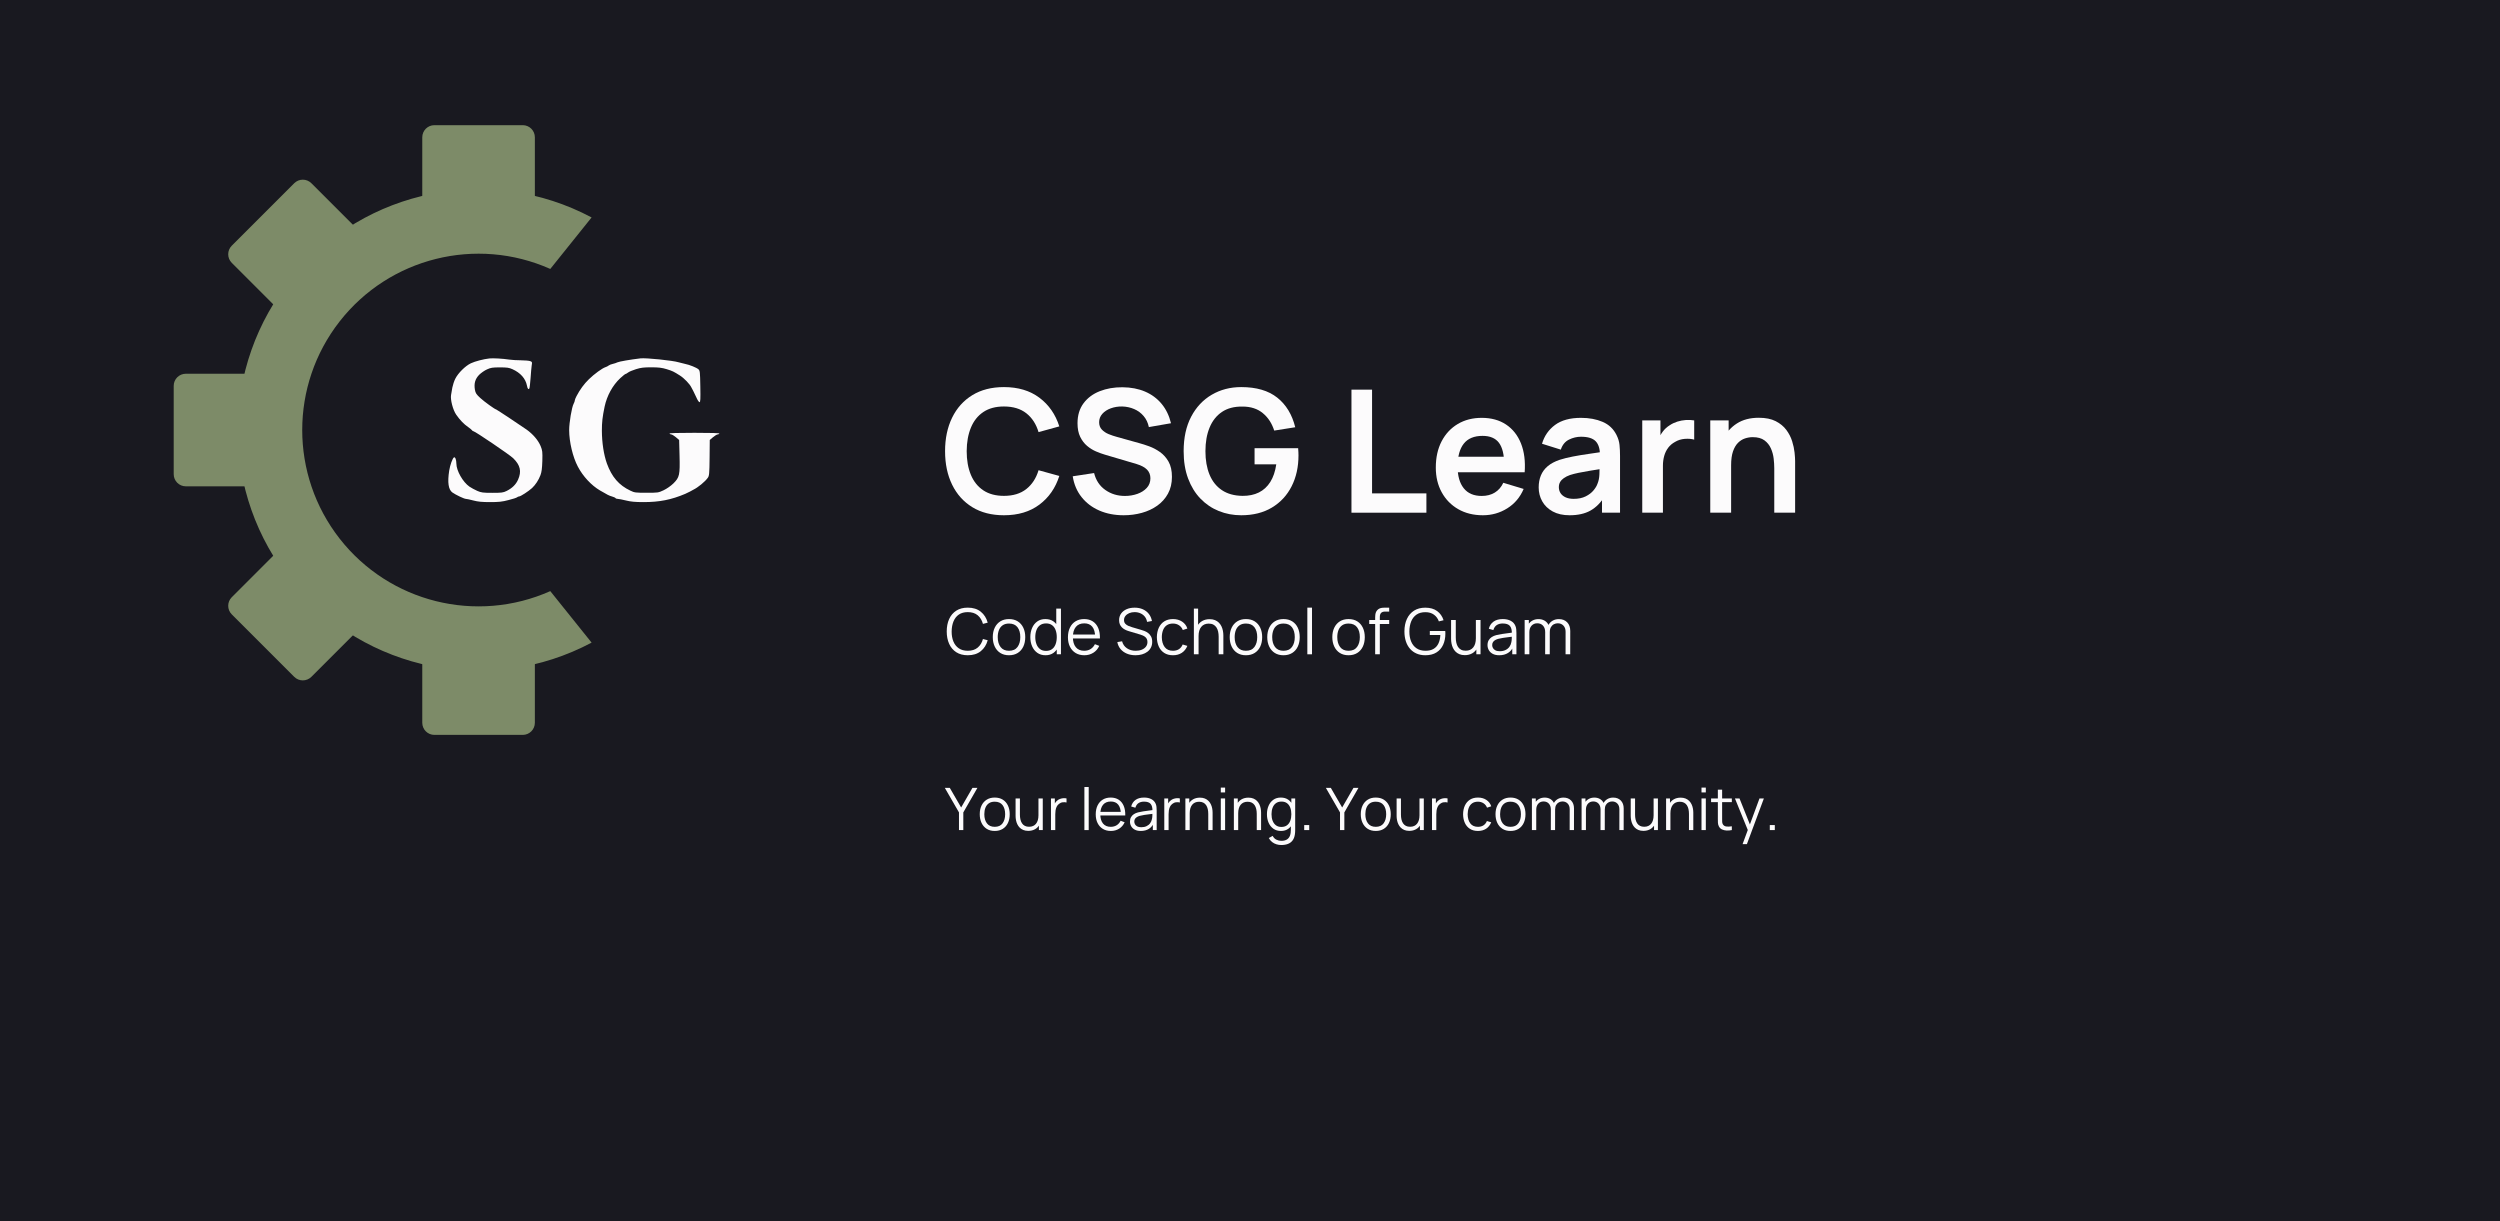
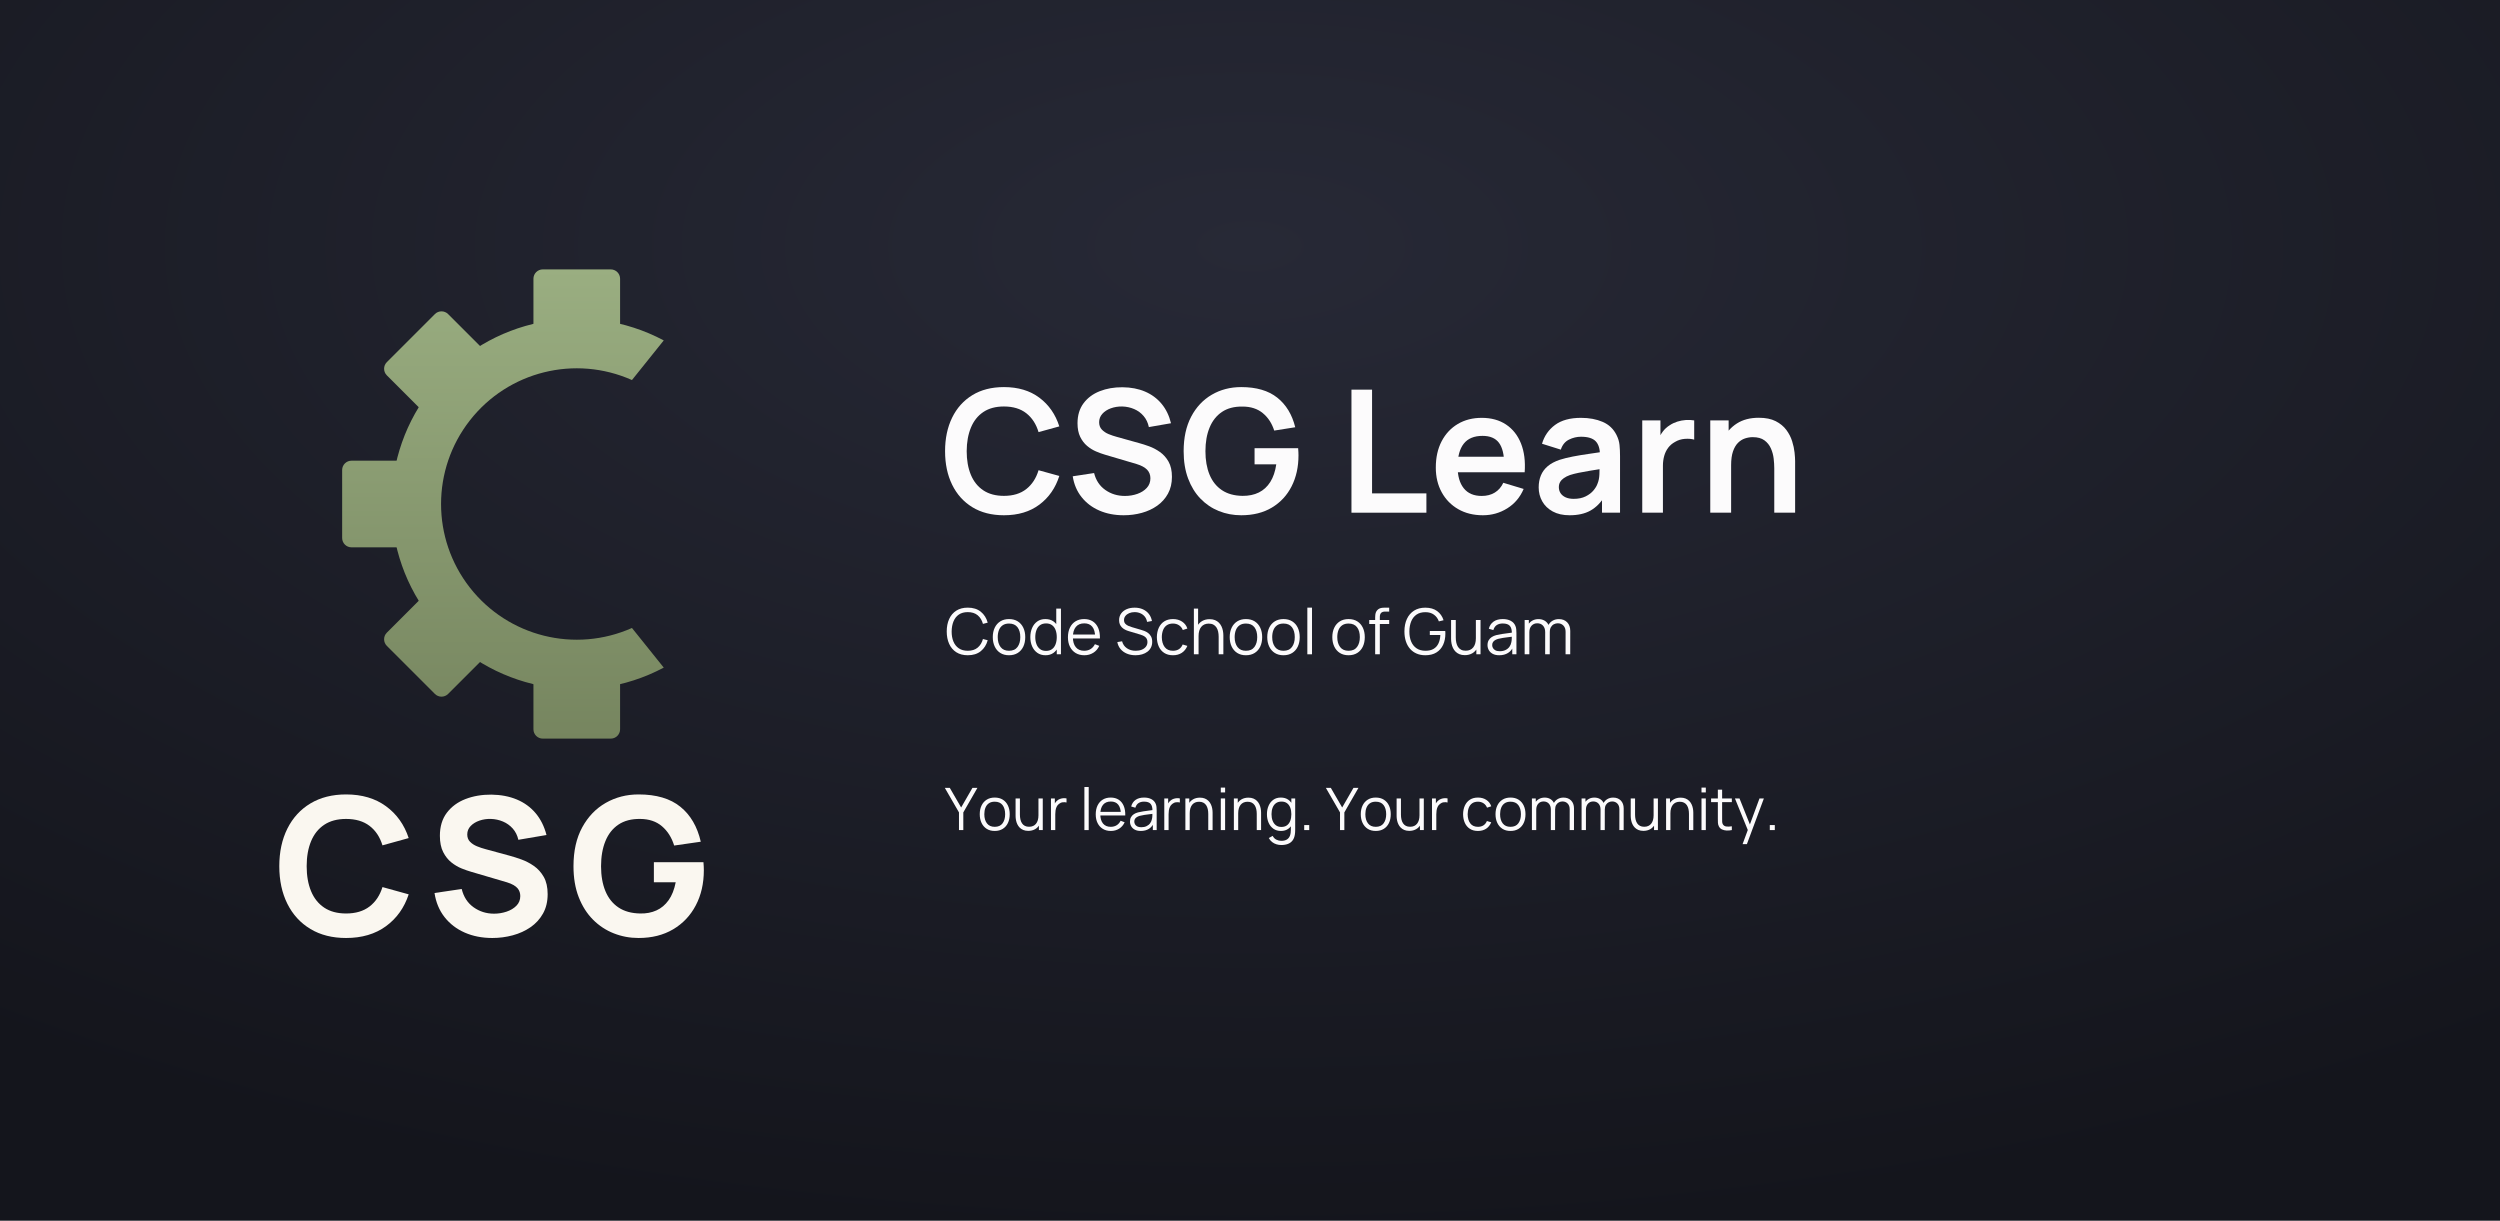
<svg xmlns="http://www.w3.org/2000/svg" viewBox="0 0 1024 500">
-   <rect width="1024" height="1024" fill="#191920" />
-   <g transform="translate(15 7) scale(.33)">
-     <g transform="translate(168 132) scale(4.3) translate(-87 -157)">
-       <g fill="#7d8b68">
+   <defs>
+     <radialGradient id="tile-bg" cx="50%" cy="20%" r="82%">
+       <stop offset="0%" stop-color="#272936" />
+       <stop offset="100%" stop-color="#14151c" />
+     </radialGradient>
+     <linearGradient id="gear-sage" x1="0%" y1="0%" x2="0%" y2="100%">
+       <stop offset="0%" stop-color="#9aae81" />
+       <stop offset="100%" stop-color="#76855f" />
+     </linearGradient>
+     <mask id="gear-mask" maskUnits="userSpaceOnUse" x="87" y="157" width="122" height="177">
+       <g fill="#ffffff">
        <path d="M208.128 184.135 A69.5 69.5 0 1 0 208.128 306.865 L196.203 291.999 A50.9 50.9 0 1 1 196.203 199.001 Z" />
        <rect x="159.25" y="157.5" width="32.5" height="30" rx="3.5" transform="rotate(0 175.5 245.5)" />
        <rect x="159.25" y="157.5" width="32.5" height="30" rx="3.5" transform="rotate(-45 175.5 245.5)" />
        <rect x="159.25" y="157.5" width="32.5" height="30" rx="3.5" transform="rotate(-90 175.5 245.5)" />
        <rect x="159.25" y="157.5" width="32.5" height="30" rx="3.5" transform="rotate(-135 175.5 245.5)" />
        <rect x="159.25" y="157.5" width="32.5" height="30" rx="3.5" transform="rotate(-180 175.5 245.5)" />
      </g>
+     </mask>
+   </defs>
+   <rect width="1024" height="500" fill="url(#tile-bg)" />
+   <g transform="translate(22 72) scale(.35)">
+     <g transform="translate(336 108) scale(3.12) translate(-87 -157)">
+       <rect x="87" y="157" width="122" height="177" fill="url(#gear-sage)" mask="url(#gear-mask)" />
    </g>
-     <defs>
-       <clipPath id="sg">
-         <rect x="285" y="165" width="100" height="65" />
-       </clipPath>
-     </defs>
-     <g transform="translate(492 422) scale(4) translate(-285 -173)" clip-path="url(#sg)">
-       <g fill="#fcfbfc" transform="translate(0 500) scale(.025 -.025)">
-         <path d="M10470 13063 c-86 -8 -275 -42 -325 -58 -27 -9 -68 -25 -91 -36 -23 -10 -44 -19 -47 -19 -17 0 -166 -109 -216 -158 -61 -60 -137 -166 -147 -207 -3 -13 -12 -29 -20 -36 -8 -6 -14 -20 -14 -30 0 -10 -10 -44 -22 -76 -21 -54 -23 -74 -23 -268 0 -194 2 -215 23 -280 13 -38 32 -88 43 -111 10 -23 19 -44 19 -47 0 -15 85 -127 137 -181 31 -32 90 -80 131 -107 40 -27 76 -49 79 -49 3 0 24 -8 47 -19 80 -36 152 -60 216 -70 36 -6 85 -15 110 -20 25 -6 106 -10 180 -11 108 0 156 5 240 24 100 23 120 30 218 79 59 30 163 126 202 187 l32 51 -16 175 c-16 172 -30 233 -46 203 -4 -8 -11 -41 -15 -74 -4 -33 -13 -72 -21 -87 -8 -15 -14 -35 -14 -45 0 -10 -11 -40 -25 -68 -13 -27 -25 -53 -25 -57 0 -15 -66 -104 -104 -141 -46 -44 -94 -72 -186 -105 -51 -19 -92 -25 -190 -29 -126 -5 -161 0 -255 34 -125 45 -228 148 -296 293 -6 14 -16 34 -22 45 -11 22 -45 148 -58 215 -10 58 -10 342 0 400 20 108 54 209 92 270 5 8 14 25 19 38 18 42 163 176 220 204 107 51 157 62 280 62 97 -1 128 -5 193 -27 90 -31 167 -78 223 -139 41 -45 84 -104 84 -116 0 -4 8 -23 19 -42 10 -19 21 -52 25 -72 8 -41 30 -51 39 -17 9 34 -5 383 -16 397 -5 6 -16 12 -25 12 -8 0 -33 9 -56 19 -56 26 -171 59 -231 66 -27 4 -72 10 -100 15 -64 11 -207 18 -265 13z M12100 13063 c-72 -8 -177 -35 -230 -60 -68 -32 -158 -121 -193 -191 -15 -29 -31 -79 -37 -110 -5 -31 -12 -73 -16 -93 -10 -57 23 -185 64 -244 45 -65 96 -118 147 -153 22 -15 44 -33 48 -39 4 -7 12 -13 18 -13 19 0 453 -294 494 -335 89 -87 106 -164 61 -266 -27 -61 -73 -106 -143 -141 -43 -21 -62 -23 -178 -23 -115 0 -136 3 -185 24 -30 13 -74 37 -98 53 -81 56 -162 198 -162 286 0 47 -15 86 -30 77 -18 -11 -48 -95 -59 -164 -23 -148 -10 -236 40 -272 43 -30 146 -79 167 -79 10 0 52 -9 93 -20 56 -15 107 -20 206 -20 108 0 150 4 229 25 54 13 102 29 108 35 5 5 17 10 24 10 19 0 117 64 161 104 43 40 81 98 105 161 14 37 20 82 23 175 3 115 1 130 -21 185 -30 72 -94 147 -173 204 -72 51 -374 251 -379 251 -14 0 -148 97 -197 142 -50 46 -59 60 -67 103 -13 77 3 134 53 185 23 23 67 54 97 67 48 22 69 25 160 25 87 0 113 -3 155 -22 101 -45 164 -117 181 -204 7 -40 19 -53 30 -35 4 7 10 64 15 128 4 64 11 135 14 158 7 40 6 43 -19 53 -15 5 -66 10 -114 10 -48 0 -114 4 -147 9 -78 12 -201 19 -245 14z M13975 13064 c-127 -15 -264 -39 -285 -49 -14 -7 -41 -16 -60 -20 -19 -4 -42 -13 -50 -20 -8 -7 -26 -16 -39 -20 -39 -12 -141 -86 -206 -150 -60 -58 -111 -128 -154 -210 -12 -22 -21 -46 -21 -53 0 -8 -6 -26 -14 -40 -24 -44 -56 -236 -56 -329 0 -144 45 -335 108 -453 63 -120 167 -232 274 -295 92 -54 115 -66 149 -75 21 -6 41 -15 44 -20 3 -6 16 -10 28 -10 12 0 58 -9 102 -20 60 -15 115 -20 219 -20 197 0 343 29 516 102 25 11 52 24 60 29 8 5 26 15 40 22 60 29 147 101 181 149 17 24 20 48 22 248 l2 221 40 34 c22 19 48 34 57 35 9 0 20 5 23 10 4 7 -102 10 -310 10 -208 0 -314 -3 -310 -10 3 -5 14 -10 23 -10 9 -1 35 -16 57 -35 l40 -34 5 -193 c6 -242 0 -270 -76 -346 -33 -32 -82 -66 -122 -85 -66 -31 -70 -31 -212 -31 -135 0 -149 1 -200 26 -142 67 -231 170 -292 338 -39 111 -61 256 -62 405 0 108 7 170 34 300 29 136 99 264 194 353 31 28 60 52 65 52 5 0 19 8 32 18 13 11 58 29 99 42 61 19 97 23 190 23 90 0 131 -5 190 -23 74 -23 86 -29 165 -79 50 -31 123 -107 141 -146 8 -16 19 -37 24 -45 5 -8 21 -43 37 -77 15 -35 33 -63 41 -63 11 0 13 36 10 195 -3 180 -5 196 -23 213 -23 21 -112 57 -165 67 -19 4 -55 13 -80 20 -74 23 -408 57 -475 49z" />
+     <g transform="translate(264 724) scale(0.112) translate(-60 0)">
+       <g fill="#faf7f0" transform="translate(0 1470) scale(1 -1)">
+         <path transform="translate(0 0)" d="M758 -30Q542 -30 385.5 64Q229 158 144.5 327Q60 496 60 720Q60 944 144.5 1113Q229 1282 385.5 1376Q542 1470 758 1470Q1006 1470 1174.5 1347Q1343 1224 1412 1014L1138 938Q1098 1069 1003 1141.5Q908 1214 758 1214Q621 1214 529.5 1153Q438 1092 392 981Q346 870 346 720Q346 570 392 459Q438 348 529.5 287Q621 226 758 226Q908 226 1003 299Q1098 372 1138 502L1412 426Q1343 216 1174.5 93Q1006 -30 758 -30Z" />
+         <path transform="translate(1602 0)" d="M684 -30Q524 -30 395.5 26.5Q267 83 184.5 188.5Q102 294 80 440L364 482Q394 358 488 291Q582 224 702 224Q769 224 832 245Q895 266 935.5 307Q976 348 976 408Q976 430 969.5 450.5Q963 471 948 489Q933 507 905.5 523Q878 539 836 552L462 662Q420 674 364.5 696Q309 718 257 759Q205 800 170.5 867.5Q136 935 136 1038Q136 1183 209 1279Q282 1375 404 1422Q526 1469 674 1468Q823 1466 940 1417Q1057 1368 1136 1274.5Q1215 1181 1250 1046L956 996Q940 1066 897 1114Q854 1162 794.5 1187Q735 1212 670 1214Q606 1216 549.5 1196.5Q493 1177 457.5 1140Q422 1103 422 1052Q422 1005 451 975.5Q480 946 524 928Q568 910 614 898L864 830Q920 815 988 790.5Q1056 766 1118.5 722.5Q1181 679 1221.5 608Q1262 537 1262 428Q1262 312 1213.5 225.5Q1165 139 1083 82.5Q1001 26 897.5 -2Q794 -30 684 -30Z" />
+         <path transform="translate(3074 0)" d="M740 -30Q604 -30 481 18.5Q358 67 263.5 162Q169 257 114.5 397Q60 537 60 720Q60 959 151.5 1126.5Q243 1294 397.5 1382Q552 1470 740 1470Q1018 1470 1177 1341Q1336 1212 1390 976L1112 936Q1073 1062 984.5 1137.5Q896 1213 758 1214Q621 1216 530 1155Q439 1094 393.5 982Q348 870 348 720Q348 570 393.5 460Q439 350 530 289Q621 228 758 226Q851 224 926.5 258Q1002 292 1054 365Q1106 438 1128 552L900 552L900 762L1418 762Q1420 749 1421 716Q1422 683 1422 678Q1422 471 1338 311Q1254 151 1101 60.5Q948 -30 740 -30Z" />
      </g>
    </g>
  </g>
  <g fill="#fcfbfc" transform="translate(385 210) scale(0.035 -0.035)">
    <path transform="translate(0 0)" d="M749 -30Q533 -30 379.0 64.5Q225 159 142.5 328.0Q60 497 60 720Q60 943 142.5 1112.0Q225 1281 379.0 1375.5Q533 1470 749 1470Q998 1470 1164.0 1345.5Q1330 1221 1397 1010L1154 943Q1112 1084 1011.0 1163.5Q910 1243 749 1243Q604 1243 507.5 1178.0Q411 1113 362.5 995.5Q314 878 313 720Q313 562 361.5 444.5Q410 327 507.0 262.0Q604 197 749 197Q910 197 1011.0 277.0Q1112 357 1154 497L1397 430Q1330 219 1164.0 94.5Q998 -30 749 -30Z" />
    <path transform="translate(1477 0)" d="M673 -30Q515 -30 388.5 25.0Q262 80 180.5 182.5Q99 285 77 426L327 464Q359 336 458.5 266.0Q558 196 688 196Q765 196 833.0 220.0Q901 244 943.5 290.0Q986 336 986 403Q986 433 976.0 458.5Q966 484 946.5 504.0Q927 524 896.5 540.5Q866 557 826 569L454 679Q406 693 350.5 716.5Q295 740 245.5 781.5Q196 823 164.5 887.5Q133 952 133 1047Q133 1186 203.5 1280.5Q274 1375 393.5 1422.0Q513 1469 659 1468Q807 1467 923.0 1417.5Q1039 1368 1117.0 1274.0Q1195 1180 1227 1047L968 1002Q952 1078 906.5 1131.5Q861 1185 795.5 1213.0Q730 1241 656 1243Q584 1244 522.5 1221.5Q461 1199 423.5 1157.0Q386 1115 386 1059Q386 1006 418.0 972.5Q450 939 497.5 919.5Q545 900 594 887L852 815Q905 801 971.0 777.0Q1037 753 1098.0 710.0Q1159 667 1198.5 597.0Q1238 527 1238 419Q1238 307 1191.5 222.5Q1145 138 1066.0 82.0Q987 26 885.5 -2.0Q784 -30 673 -30Z" />
    <path transform="translate(2792 0)" d="M734 -30Q594 -30 471.5 19.5Q349 69 256.5 165.0Q164 261 112.0 400.5Q60 540 60 720Q60 956 148.0 1123.5Q236 1291 389.0 1380.5Q542 1470 734 1470Q1000 1470 1155.5 1346.5Q1311 1223 1366 1000L1120 961Q1079 1089 986.0 1165.5Q893 1242 749 1242Q604 1244 508.0 1179.0Q412 1114 363.5 996.0Q315 878 315 720Q315 562 363.0 445.5Q411 329 507.5 264.0Q604 199 749 197Q858 196 940.0 236.5Q1022 277 1074.0 359.5Q1126 442 1144 566H890V755H1400Q1402 739 1403.0 708.0Q1404 677 1404 671Q1404 467 1323.5 308.5Q1243 150 1093.0 60.0Q943 -30 734 -30Z" />
    <path transform="translate(4656 0)" d="M160 0V1440H401V226H1037V0Z" />
    <path transform="translate(5723 0)" d="M631 -30Q467 -30 343.0 41.0Q219 112 149.5 238.0Q80 364 80 528Q80 705 148.0 835.5Q216 966 337.0 1038.0Q458 1110 617 1110Q785 1110 902.5 1031.5Q1020 953 1077.0 810.0Q1134 667 1120 473H881V561Q880 737 819.0 818.0Q758 899 627 899Q479 899 407.0 807.5Q335 716 335 540Q335 376 407.0 286.0Q479 196 617 196Q706 196 770.5 235.5Q835 275 870 350L1108 278Q1046 132 916.5 51.0Q787 -30 631 -30ZM259 473V655H1002V473Z" />
    <path transform="translate(6927 0)" d="M442 -30Q325 -30 244.0 14.5Q163 59 121.5 133.0Q80 207 80 296Q80 374 106.0 436.5Q132 499 186.0 544.5Q240 590 326 619Q391 640 478.5 657.0Q566 674 668.5 688.5Q771 703 883 720L797 671Q798 783 747.0 836.0Q696 889 575 889Q502 889 434.0 855.0Q366 821 339 738L119 807Q159 944 271.5 1027.0Q384 1110 575 1110Q719 1110 828.5 1063.0Q938 1016 991 909Q1020 852 1026.0 792.5Q1032 733 1032 663V0H821V234L856 196Q783 79 685.5 24.5Q588 -30 442 -30ZM490 162Q572 162 630.0 191.0Q688 220 722.5 262.0Q757 304 769 341Q788 387 790.5 446.5Q793 506 793 543L867 521Q758 504 680.0 491.0Q602 478 546.0 466.5Q490 455 447 441Q405 426 376.0 406.0Q347 386 331.5 360.0Q316 334 316 299Q316 259 336.0 228.5Q356 198 394.5 180.0Q433 162 490 162Z" />
    <path transform="translate(8079 0)" d="M140 0V1080H353V817L327 851Q347 905 380.5 949.5Q414 994 461 1023Q501 1050 549.5 1065.5Q598 1081 649.0 1084.5Q700 1088 748 1080V855Q700 869 637.5 864.0Q575 859 525 829Q475 802 443.5 760.0Q412 718 397.0 664.5Q382 611 382 549V0Z" />
    <path transform="translate(8877 0)" d="M887 0V520Q887 571 880.0 633.0Q873 695 847.5 752.5Q822 810 771.5 847.0Q721 884 635 884Q589 884 544.0 869.0Q499 854 462.5 817.5Q426 781 404.0 717.5Q382 654 382 555L239 616Q239 754 292.5 866.0Q346 978 450.0 1044.5Q554 1111 706 1111Q826 1111 904.0 1071.0Q982 1031 1028.0 969.0Q1074 907 1096.0 837.0Q1118 767 1124.5 704.5Q1131 642 1131 603V0ZM138 0V1080H353V745H382V0Z" />
  </g>
  <g fill="#fcfbfc" transform="translate(387 268) scale(0.013 -0.013)">
    <path transform="translate(0 0)" d="M723 -30Q508 -30 360.0 65.5Q212 161 136.0 330.0Q60 499 60 720Q60 941 136.0 1110.0Q212 1279 360.0 1374.5Q508 1470 723 1470Q974 1470 1133.0 1341.5Q1292 1213 1351 997L1201 958Q1155 1129 1036.0 1229.0Q917 1329 723 1329Q554 1329 442.0 1252.0Q330 1175 273.5 1037.5Q217 900 215 720Q214 540 270.5 403.0Q327 266 440.5 188.5Q554 111 723 111Q917 111 1036.0 211.5Q1155 312 1201 482L1351 443Q1292 227 1133.0 98.5Q974 -30 723 -30Z" />
    <path transform="translate(1431 0)" d="M591 -30Q430 -30 316.0 43.0Q202 116 141.0 245.0Q80 374 80 541Q80 711 142.0 839.0Q204 967 318.5 1038.5Q433 1110 591 1110Q753 1110 867.5 1037.5Q982 965 1042.5 836.5Q1103 708 1103 541Q1103 371 1042.0 242.5Q981 114 866.0 42.0Q751 -30 591 -30ZM591 111Q771 111 859.0 230.5Q947 350 947 541Q947 737 858.5 853.0Q770 969 591 969Q470 969 391.5 914.5Q313 860 274.5 763.5Q236 667 236 541Q236 346 326.0 228.5Q416 111 591 111Z" />
    <path transform="translate(2614 0)" d="M559 -30Q408 -30 301.0 45.5Q194 121 137.0 250.0Q80 379 80 541Q80 702 136.5 831.0Q193 960 299.0 1035.0Q405 1110 553 1110Q705 1110 809.0 1036.0Q913 962 966.5 833.5Q1020 705 1020 541Q1020 380 967.0 250.5Q914 121 811.0 45.5Q708 -30 559 -30ZM574 107Q689 107 764.0 163.0Q839 219 876.0 317.5Q913 416 913 541Q913 668 876.0 765.5Q839 863 764.5 918.0Q690 973 577 973Q461 973 385.0 916.0Q309 859 272.5 761.0Q236 663 236 541Q236 418 273.5 319.5Q311 221 386.0 164.0Q461 107 574 107ZM913 0V813H897V1440H1045V0Z" />
    <path transform="translate(3799 0)" d="M597 -30Q439 -30 323.5 40.0Q208 110 144.0 237.0Q80 364 80 535Q80 712 143.0 841.0Q206 970 320.5 1040.0Q435 1110 591 1110Q751 1110 864.0 1036.5Q977 963 1035.0 826.0Q1093 689 1088 499H938V551Q934 761 847.5 868.0Q761 975 595 975Q421 975 328.5 862.0Q236 749 236 540Q236 336 328.5 223.5Q421 111 591 111Q707 111 793.5 164.5Q880 218 930 319L1067 266Q1003 125 878.5 47.5Q754 -30 597 -30ZM184 499V622H1009V499Z" />
    <path transform="translate(5368 0)" d="M640 -30Q489 -30 368.5 20.5Q248 71 169.5 164.0Q91 257 67 385L217 410Q253 270 369.0 190.5Q485 111 646 111Q752 111 836.0 144.5Q920 178 968.0 240.0Q1016 302 1016 387Q1016 443 996.0 482.5Q976 522 943.0 548.0Q910 574 871.0 591.5Q832 609 795 620L430 729Q364 748 308.0 777.5Q252 807 210.5 848.5Q169 890 146.0 946.0Q123 1002 123 1074Q123 1196 187.0 1285.0Q251 1374 362.0 1422.0Q473 1470 615 1469Q759 1469 872.5 1418.0Q986 1367 1060.0 1272.5Q1134 1178 1158 1049L1004 1021Q989 1115 935.0 1184.0Q881 1253 797.5 1290.5Q714 1328 614 1329Q517 1329 441.5 1296.5Q366 1264 322.0 1208.0Q278 1152 278 1080Q278 1007 318.5 963.0Q359 919 418.5 894.0Q478 869 534 853L816 770Q860 758 919.5 735.5Q979 713 1035.5 671.5Q1092 630 1129.0 563.0Q1166 496 1166 393Q1166 293 1126.5 214.0Q1087 135 1015.5 81.0Q944 27 848.5 -1.5Q753 -30 640 -30Z" />
    <path transform="translate(6601 0)" d="M588 -30Q425 -30 312.0 43.0Q199 116 140.5 244.5Q82 373 80 540Q82 710 142.0 838.5Q202 967 315.0 1038.5Q428 1110 589 1110Q753 1110 874.5 1030.0Q996 950 1041 811L897 765Q859 862 776.5 915.5Q694 969 588 969Q469 969 391.0 914.5Q313 860 275.0 763.0Q237 666 236 540Q238 346 326.0 228.5Q414 111 588 111Q698 111 775.5 161.5Q853 212 893 309L1041 265Q981 121 865.0 45.5Q749 -30 588 -30Z" />
    <path transform="translate(7708 0)" d="M920 0V551Q920 641 903.0 716.5Q886 792 848.5 848.5Q811 905 751.5 936.0Q692 967 607 967Q529 967 469.5 940.0Q410 913 369.5 862.5Q329 812 308.0 740.0Q287 668 287 576L183 599Q183 765 241.0 878.0Q299 991 401.0 1049.0Q503 1107 635 1107Q732 1107 804.5 1077.0Q877 1047 927.5 996.0Q978 945 1009.0 879.5Q1040 814 1054.0 740.5Q1068 667 1068 594V0ZM139 0V1440H272V627H287V0Z" />
    <path transform="translate(8896 0)" d="M591 -30Q430 -30 316.0 43.0Q202 116 141.0 245.0Q80 374 80 541Q80 711 142.0 839.0Q204 967 318.5 1038.5Q433 1110 591 1110Q753 1110 867.5 1037.5Q982 965 1042.5 836.5Q1103 708 1103 541Q1103 371 1042.0 242.5Q981 114 866.0 42.0Q751 -30 591 -30ZM591 111Q771 111 859.0 230.5Q947 350 947 541Q947 737 858.5 853.0Q770 969 591 969Q470 969 391.5 914.5Q313 860 274.5 763.5Q236 667 236 541Q236 346 326.0 228.5Q416 111 591 111Z" />
    <path transform="translate(10079 0)" d="M591 -30Q430 -30 316.0 43.0Q202 116 141.0 245.0Q80 374 80 541Q80 711 142.0 839.0Q204 967 318.5 1038.5Q433 1110 591 1110Q753 1110 867.5 1037.5Q982 965 1042.5 836.5Q1103 708 1103 541Q1103 371 1042.0 242.5Q981 114 866.0 42.0Q751 -30 591 -30ZM591 111Q771 111 859.0 230.5Q947 350 947 541Q947 737 858.5 853.0Q770 969 591 969Q470 969 391.5 914.5Q313 860 274.5 763.5Q236 667 236 541Q236 346 326.0 228.5Q416 111 591 111Z" />
    <path transform="translate(11262 0)" d="M160 0V1470H307V0Z" />
    <path transform="translate(12129 0)" d="M591 -30Q430 -30 316.0 43.0Q202 116 141.0 245.0Q80 374 80 541Q80 711 142.0 839.0Q204 967 318.5 1038.5Q433 1110 591 1110Q753 1110 867.5 1037.5Q982 965 1042.5 836.5Q1103 708 1103 541Q1103 371 1042.0 242.5Q981 114 866.0 42.0Q751 -30 591 -30ZM591 111Q771 111 859.0 230.5Q947 350 947 541Q947 737 858.5 853.0Q770 969 591 969Q470 969 391.5 914.5Q313 860 274.5 763.5Q236 667 236 541Q236 346 326.0 228.5Q416 111 591 111Z" />
    <path transform="translate(13312 0)" d="M247 0V1160Q247 1202 251.5 1243.0Q256 1284 270.0 1321.5Q284 1359 314 1391Q347 1427 386.0 1443.5Q425 1460 467.5 1465.0Q510 1470 551 1470H689V1346H561Q477 1346 435.5 1305.0Q394 1264 394 1176V0ZM60 954V1080H689V954Z" />
    <path transform="translate(14421 0)" d="M717 -30Q565 -30 443.0 23.0Q321 76 235.5 174.0Q150 272 105.0 410.5Q60 549 60 720Q60 946 138.5 1114.5Q217 1283 364.0 1376.0Q511 1469 717 1469Q947 1469 1091.5 1361.5Q1236 1254 1293 1073L1145 1037Q1098 1169 990.5 1248.0Q883 1327 723 1327Q554 1328 442.0 1251.5Q330 1175 273.5 1037.5Q217 900 216 720Q215 540 271.5 403.5Q328 267 441.0 189.5Q554 112 723 111Q878 111 979.0 171.0Q1080 231 1132.5 343.0Q1185 455 1192 608H860V734H1346Q1349 711 1349.5 685.5Q1350 660 1350 649Q1350 454 1280.0 300.5Q1210 147 1069.5 58.5Q929 -30 717 -30Z" />
    <path transform="translate(15831 0)" d="M553 -27Q456 -27 383.5 3.0Q311 33 260.5 84.0Q210 135 179.0 200.5Q148 266 134.0 339.5Q120 413 120 486V1080H268V529Q268 440 285.0 364.0Q302 288 339.5 231.5Q377 175 436.5 144.0Q496 113 581 113Q659 113 718.5 140.0Q778 167 818.5 217.5Q859 268 880.0 340.5Q901 413 901 504L1005 481Q1005 315 947.0 202.0Q889 89 787.0 31.0Q685 -27 553 -27ZM916 0V266H901V1080H1048V0Z" />
    <path transform="translate(17019 0)" d="M449 -30Q327 -30 244.5 14.0Q162 58 121.0 131.0Q80 204 80 290Q80 378 115.5 440.5Q151 503 212.5 543.0Q274 583 355 604Q437 624 536.5 639.5Q636 655 731.5 666.5Q827 678 899 689L847 657Q850 817 785.0 894.0Q720 971 559 971Q448 971 371.5 921.0Q295 871 264 763L121 805Q158 950 270.0 1030.0Q382 1110 561 1110Q709 1110 812.5 1054.5Q916 999 959 894Q979 847 985.0 789.0Q991 731 991 671V0H860V271L898 255Q843 116 727.0 43.0Q611 -30 449 -30ZM466 97Q569 97 646.0 134.0Q723 171 770.0 235.5Q817 300 831 381Q843 433 844.0 495.5Q845 558 845 589L901 560Q826 550 738.5 540.0Q651 530 566.5 517.0Q482 504 414 486Q368 473 325.0 449.5Q282 426 254.5 387.0Q227 348 227 290Q227 243 250.5 199.0Q274 155 326.5 126.0Q379 97 466 97Z" />
    <path transform="translate(18130 0)" d="M1428 0 1429 709Q1429 834 1359.5 905.5Q1290 977 1183 977Q1122 977 1064.0 949.0Q1006 921 968.5 859.0Q931 797 931 697L844 722Q841 838 889.5 925.0Q938 1012 1023.5 1060.5Q1109 1109 1217 1109Q1380 1109 1478.0 1008.5Q1576 908 1576 737L1575 0ZM139 0V1080H271V814H287V0ZM785 0 786 699Q786 828 717.5 902.5Q649 977 537 977Q425 977 356.0 900.5Q287 824 287 697L199 745Q199 849 248.0 931.5Q297 1014 382.0 1061.5Q467 1109 575 1109Q678 1109 758.5 1065.0Q839 1021 885.0 937.0Q931 853 931 733L930 0Z" />
  </g>
  <g fill="#fcfbfc" transform="translate(387 340) scale(0.012 -0.012)">
    <path transform="translate(0 0)" d="M483 0V603L0 1440H170L557 771L942 1440H1112L631 603V0Z" />
    <path transform="translate(1112 0)" d="M591 -30Q430 -30 316.0 43.0Q202 116 141.0 245.0Q80 374 80 541Q80 711 142.0 839.0Q204 967 318.5 1038.5Q433 1110 591 1110Q753 1110 867.5 1037.5Q982 965 1042.5 836.5Q1103 708 1103 541Q1103 371 1042.0 242.5Q981 114 866.0 42.0Q751 -30 591 -30ZM591 111Q771 111 859.0 230.5Q947 350 947 541Q947 737 858.5 853.0Q770 969 591 969Q470 969 391.5 914.5Q313 860 274.5 763.5Q236 667 236 541Q236 346 326.0 228.5Q416 111 591 111Z" />
    <path transform="translate(2295 0)" d="M553 -27Q456 -27 383.5 3.0Q311 33 260.5 84.0Q210 135 179.0 200.5Q148 266 134.0 339.5Q120 413 120 486V1080H268V529Q268 440 285.0 364.0Q302 288 339.5 231.5Q377 175 436.5 144.0Q496 113 581 113Q659 113 718.5 140.0Q778 167 818.5 217.5Q859 268 880.0 340.5Q901 413 901 504L1005 481Q1005 315 947.0 202.0Q889 89 787.0 31.0Q685 -27 553 -27ZM916 0V266H901V1080H1048V0Z" />
    <path transform="translate(3483 0)" d="M140 0V1080H272V820L246 854Q264 902 293.0 942.5Q322 983 356 1009Q398 1046 454.0 1065.5Q510 1085 567.0 1088.5Q624 1092 671 1080V942Q612 957 542.0 949.0Q472 941 413 893Q359 851 332.0 792.5Q305 734 296.0 668.5Q287 603 287 539V0Z" />
    <path transform="translate(4604 0)" d="M160 0V1470H307V0Z" />
    <path transform="translate(5071 0)" d="M597 -30Q439 -30 323.5 40.0Q208 110 144.0 237.0Q80 364 80 535Q80 712 143.0 841.0Q206 970 320.5 1040.0Q435 1110 591 1110Q751 1110 864.0 1036.5Q977 963 1035.0 826.0Q1093 689 1088 499H938V551Q934 761 847.5 868.0Q761 975 595 975Q421 975 328.5 862.0Q236 749 236 540Q236 336 328.5 223.5Q421 111 591 111Q707 111 793.5 164.5Q880 218 930 319L1067 266Q1003 125 878.5 47.5Q754 -30 597 -30ZM184 499V622H1009V499Z" />
    <path transform="translate(6240 0)" d="M449 -30Q327 -30 244.5 14.0Q162 58 121.0 131.0Q80 204 80 290Q80 378 115.5 440.5Q151 503 212.5 543.0Q274 583 355 604Q437 624 536.5 639.5Q636 655 731.5 666.5Q827 678 899 689L847 657Q850 817 785.0 894.0Q720 971 559 971Q448 971 371.5 921.0Q295 871 264 763L121 805Q158 950 270.0 1030.0Q382 1110 561 1110Q709 1110 812.5 1054.5Q916 999 959 894Q979 847 985.0 789.0Q991 731 991 671V0H860V271L898 255Q843 116 727.0 43.0Q611 -30 449 -30ZM466 97Q569 97 646.0 134.0Q723 171 770.0 235.5Q817 300 831 381Q843 433 844.0 495.5Q845 558 845 589L901 560Q826 550 738.5 540.0Q651 530 566.5 517.0Q482 504 414 486Q368 473 325.0 449.5Q282 426 254.5 387.0Q227 348 227 290Q227 243 250.5 199.0Q274 155 326.5 126.0Q379 97 466 97Z" />
    <path transform="translate(7351 0)" d="M140 0V1080H272V820L246 854Q264 902 293.0 942.5Q322 983 356 1009Q398 1046 454.0 1065.5Q510 1085 567.0 1088.5Q624 1092 671 1080V942Q612 957 542.0 949.0Q472 941 413 893Q359 851 332.0 792.5Q305 734 296.0 668.5Q287 603 287 539V0Z" />
    <path transform="translate(8072 0)" d="M920 0V551Q920 641 903.0 716.5Q886 792 848.5 848.5Q811 905 751.5 936.0Q692 967 607 967Q529 967 469.5 940.0Q410 913 369.5 862.5Q329 812 308.0 740.0Q287 668 287 576L183 599Q183 765 241.0 878.0Q299 991 401.0 1049.0Q503 1107 635 1107Q732 1107 804.5 1077.0Q877 1047 927.5 996.0Q978 945 1009.0 879.5Q1040 814 1054.0 740.5Q1068 667 1068 594V0ZM139 0V1080H272V814H287V0Z" />
    <path transform="translate(9260 0)" d="M160 1285V1450H307V1285ZM160 0V1080H307V0Z" />
    <path transform="translate(9727 0)" d="M920 0V551Q920 641 903.0 716.5Q886 792 848.5 848.5Q811 905 751.5 936.0Q692 967 607 967Q529 967 469.5 940.0Q410 913 369.5 862.5Q329 812 308.0 740.0Q287 668 287 576L183 599Q183 765 241.0 878.0Q299 991 401.0 1049.0Q503 1107 635 1107Q732 1107 804.5 1077.0Q877 1047 927.5 996.0Q978 945 1009.0 879.5Q1040 814 1054.0 740.5Q1068 667 1068 594V0ZM139 0V1080H272V814H287V0Z" />
    <path transform="translate(10915 0)" d="M569 -510Q486 -510 405.5 -485.5Q325 -461 257.0 -408.5Q189 -356 143 -272L276 -198Q321 -288 402.5 -327.5Q484 -367 569 -367Q686 -367 758.5 -323.5Q831 -280 864.0 -195.0Q897 -110 896 17V305H913V1080H1044V15Q1044 -31 1041.5 -73.5Q1039 -116 1032 -157Q1013 -278 953.5 -356.0Q894 -434 797.5 -472.0Q701 -510 569 -510ZM559 -30Q408 -30 301.0 45.5Q194 121 137.0 250.0Q80 379 80 541Q80 702 136.5 831.0Q193 960 299.0 1035.0Q405 1110 553 1110Q705 1110 809.0 1036.0Q913 962 966.5 833.5Q1020 705 1020 541Q1020 380 967.0 250.5Q914 121 811.0 45.5Q708 -30 559 -30ZM574 107Q689 107 764.0 163.0Q839 219 876.0 317.5Q913 416 913 541Q913 668 876.0 765.5Q839 863 764.5 918.0Q690 973 577 973Q461 973 385.0 916.0Q309 859 272.5 761.0Q236 663 236 541Q236 418 273.5 319.5Q311 221 386.0 164.0Q461 107 574 107Z" />
    <path transform="translate(12099 0)" d="M168 0V171H339V0Z" />
    <path transform="translate(13006 0)" d="M483 0V603L0 1440H170L557 771L942 1440H1112L631 603V0Z" />
    <path transform="translate(14118 0)" d="M591 -30Q430 -30 316.0 43.0Q202 116 141.0 245.0Q80 374 80 541Q80 711 142.0 839.0Q204 967 318.5 1038.5Q433 1110 591 1110Q753 1110 867.5 1037.5Q982 965 1042.5 836.5Q1103 708 1103 541Q1103 371 1042.0 242.5Q981 114 866.0 42.0Q751 -30 591 -30ZM591 111Q771 111 859.0 230.5Q947 350 947 541Q947 737 858.5 853.0Q770 969 591 969Q470 969 391.5 914.5Q313 860 274.5 763.5Q236 667 236 541Q236 346 326.0 228.5Q416 111 591 111Z" />
    <path transform="translate(15301 0)" d="M553 -27Q456 -27 383.5 3.0Q311 33 260.5 84.0Q210 135 179.0 200.5Q148 266 134.0 339.5Q120 413 120 486V1080H268V529Q268 440 285.0 364.0Q302 288 339.5 231.5Q377 175 436.5 144.0Q496 113 581 113Q659 113 718.5 140.0Q778 167 818.5 217.5Q859 268 880.0 340.5Q901 413 901 504L1005 481Q1005 315 947.0 202.0Q889 89 787.0 31.0Q685 -27 553 -27ZM916 0V266H901V1080H1048V0Z" />
    <path transform="translate(16489 0)" d="M140 0V1080H272V820L246 854Q264 902 293.0 942.5Q322 983 356 1009Q398 1046 454.0 1065.5Q510 1085 567.0 1088.5Q624 1092 671 1080V942Q612 957 542.0 949.0Q472 941 413 893Q359 851 332.0 792.5Q305 734 296.0 668.5Q287 603 287 539V0Z" />
    <path transform="translate(17610 0)" d="M588 -30Q425 -30 312.0 43.0Q199 116 140.5 244.5Q82 373 80 540Q82 710 142.0 838.5Q202 967 315.0 1038.5Q428 1110 589 1110Q753 1110 874.5 1030.0Q996 950 1041 811L897 765Q859 862 776.5 915.5Q694 969 588 969Q469 969 391.0 914.5Q313 860 275.0 763.0Q237 666 236 540Q238 346 326.0 228.5Q414 111 588 111Q698 111 775.5 161.5Q853 212 893 309L1041 265Q981 121 865.0 45.5Q749 -30 588 -30Z" />
    <path transform="translate(18717 0)" d="M591 -30Q430 -30 316.0 43.0Q202 116 141.0 245.0Q80 374 80 541Q80 711 142.0 839.0Q204 967 318.5 1038.5Q433 1110 591 1110Q753 1110 867.5 1037.5Q982 965 1042.5 836.5Q1103 708 1103 541Q1103 371 1042.0 242.5Q981 114 866.0 42.0Q751 -30 591 -30ZM591 111Q771 111 859.0 230.5Q947 350 947 541Q947 737 858.5 853.0Q770 969 591 969Q470 969 391.5 914.5Q313 860 274.5 763.5Q236 667 236 541Q236 346 326.0 228.5Q416 111 591 111Z" />
    <path transform="translate(19900 0)" d="M1428 0 1429 709Q1429 834 1359.5 905.5Q1290 977 1183 977Q1122 977 1064.0 949.0Q1006 921 968.5 859.0Q931 797 931 697L844 722Q841 838 889.5 925.0Q938 1012 1023.5 1060.5Q1109 1109 1217 1109Q1380 1109 1478.0 1008.5Q1576 908 1576 737L1575 0ZM139 0V1080H271V814H287V0ZM785 0 786 699Q786 828 717.5 902.5Q649 977 537 977Q425 977 356.0 900.5Q287 824 287 697L199 745Q199 849 248.0 931.5Q297 1014 382.0 1061.5Q467 1109 575 1109Q678 1109 758.5 1065.0Q839 1021 885.0 937.0Q931 853 931 733L930 0Z" />
    <path transform="translate(21596 0)" d="M1428 0 1429 709Q1429 834 1359.5 905.5Q1290 977 1183 977Q1122 977 1064.0 949.0Q1006 921 968.5 859.0Q931 797 931 697L844 722Q841 838 889.5 925.0Q938 1012 1023.5 1060.5Q1109 1109 1217 1109Q1380 1109 1478.0 1008.5Q1576 908 1576 737L1575 0ZM139 0V1080H271V814H287V0ZM785 0 786 699Q786 828 717.5 902.5Q649 977 537 977Q425 977 356.0 900.5Q287 824 287 697L199 745Q199 849 248.0 931.5Q297 1014 382.0 1061.5Q467 1109 575 1109Q678 1109 758.5 1065.0Q839 1021 885.0 937.0Q931 853 931 733L930 0Z" />
    <path transform="translate(23292 0)" d="M553 -27Q456 -27 383.5 3.0Q311 33 260.5 84.0Q210 135 179.0 200.5Q148 266 134.0 339.5Q120 413 120 486V1080H268V529Q268 440 285.0 364.0Q302 288 339.5 231.5Q377 175 436.5 144.0Q496 113 581 113Q659 113 718.5 140.0Q778 167 818.5 217.5Q859 268 880.0 340.5Q901 413 901 504L1005 481Q1005 315 947.0 202.0Q889 89 787.0 31.0Q685 -27 553 -27ZM916 0V266H901V1080H1048V0Z" />
    <path transform="translate(24480 0)" d="M920 0V551Q920 641 903.0 716.5Q886 792 848.5 848.5Q811 905 751.5 936.0Q692 967 607 967Q529 967 469.5 940.0Q410 913 369.5 862.5Q329 812 308.0 740.0Q287 668 287 576L183 599Q183 765 241.0 878.0Q299 991 401.0 1049.0Q503 1107 635 1107Q732 1107 804.5 1077.0Q877 1047 927.5 996.0Q978 945 1009.0 879.5Q1040 814 1054.0 740.5Q1068 667 1068 594V0ZM139 0V1080H272V814H287V0Z" />
    <path transform="translate(25668 0)" d="M160 1285V1450H307V1285ZM160 0V1080H307V0Z" />
    <path transform="translate(26135 0)" d="M728 0Q637 -19 548.5 -15.0Q460 -11 390.5 23.0Q321 57 285 129Q256 189 253.5 250.5Q251 312 251 391V1380H397V397Q397 329 398.5 283.5Q400 238 419 203Q455 136 533.5 123.0Q612 110 728 129ZM20 954V1080H728V954Z" />
    <path transform="translate(26936 0)" d="M294 -480 503 87 506 -81 33 1080H189L577 109H513L871 1080H1021L441 -480Z" />
    <path transform="translate(27991 0)" d="M168 0V171H339V0Z" />
  </g>
</svg>
